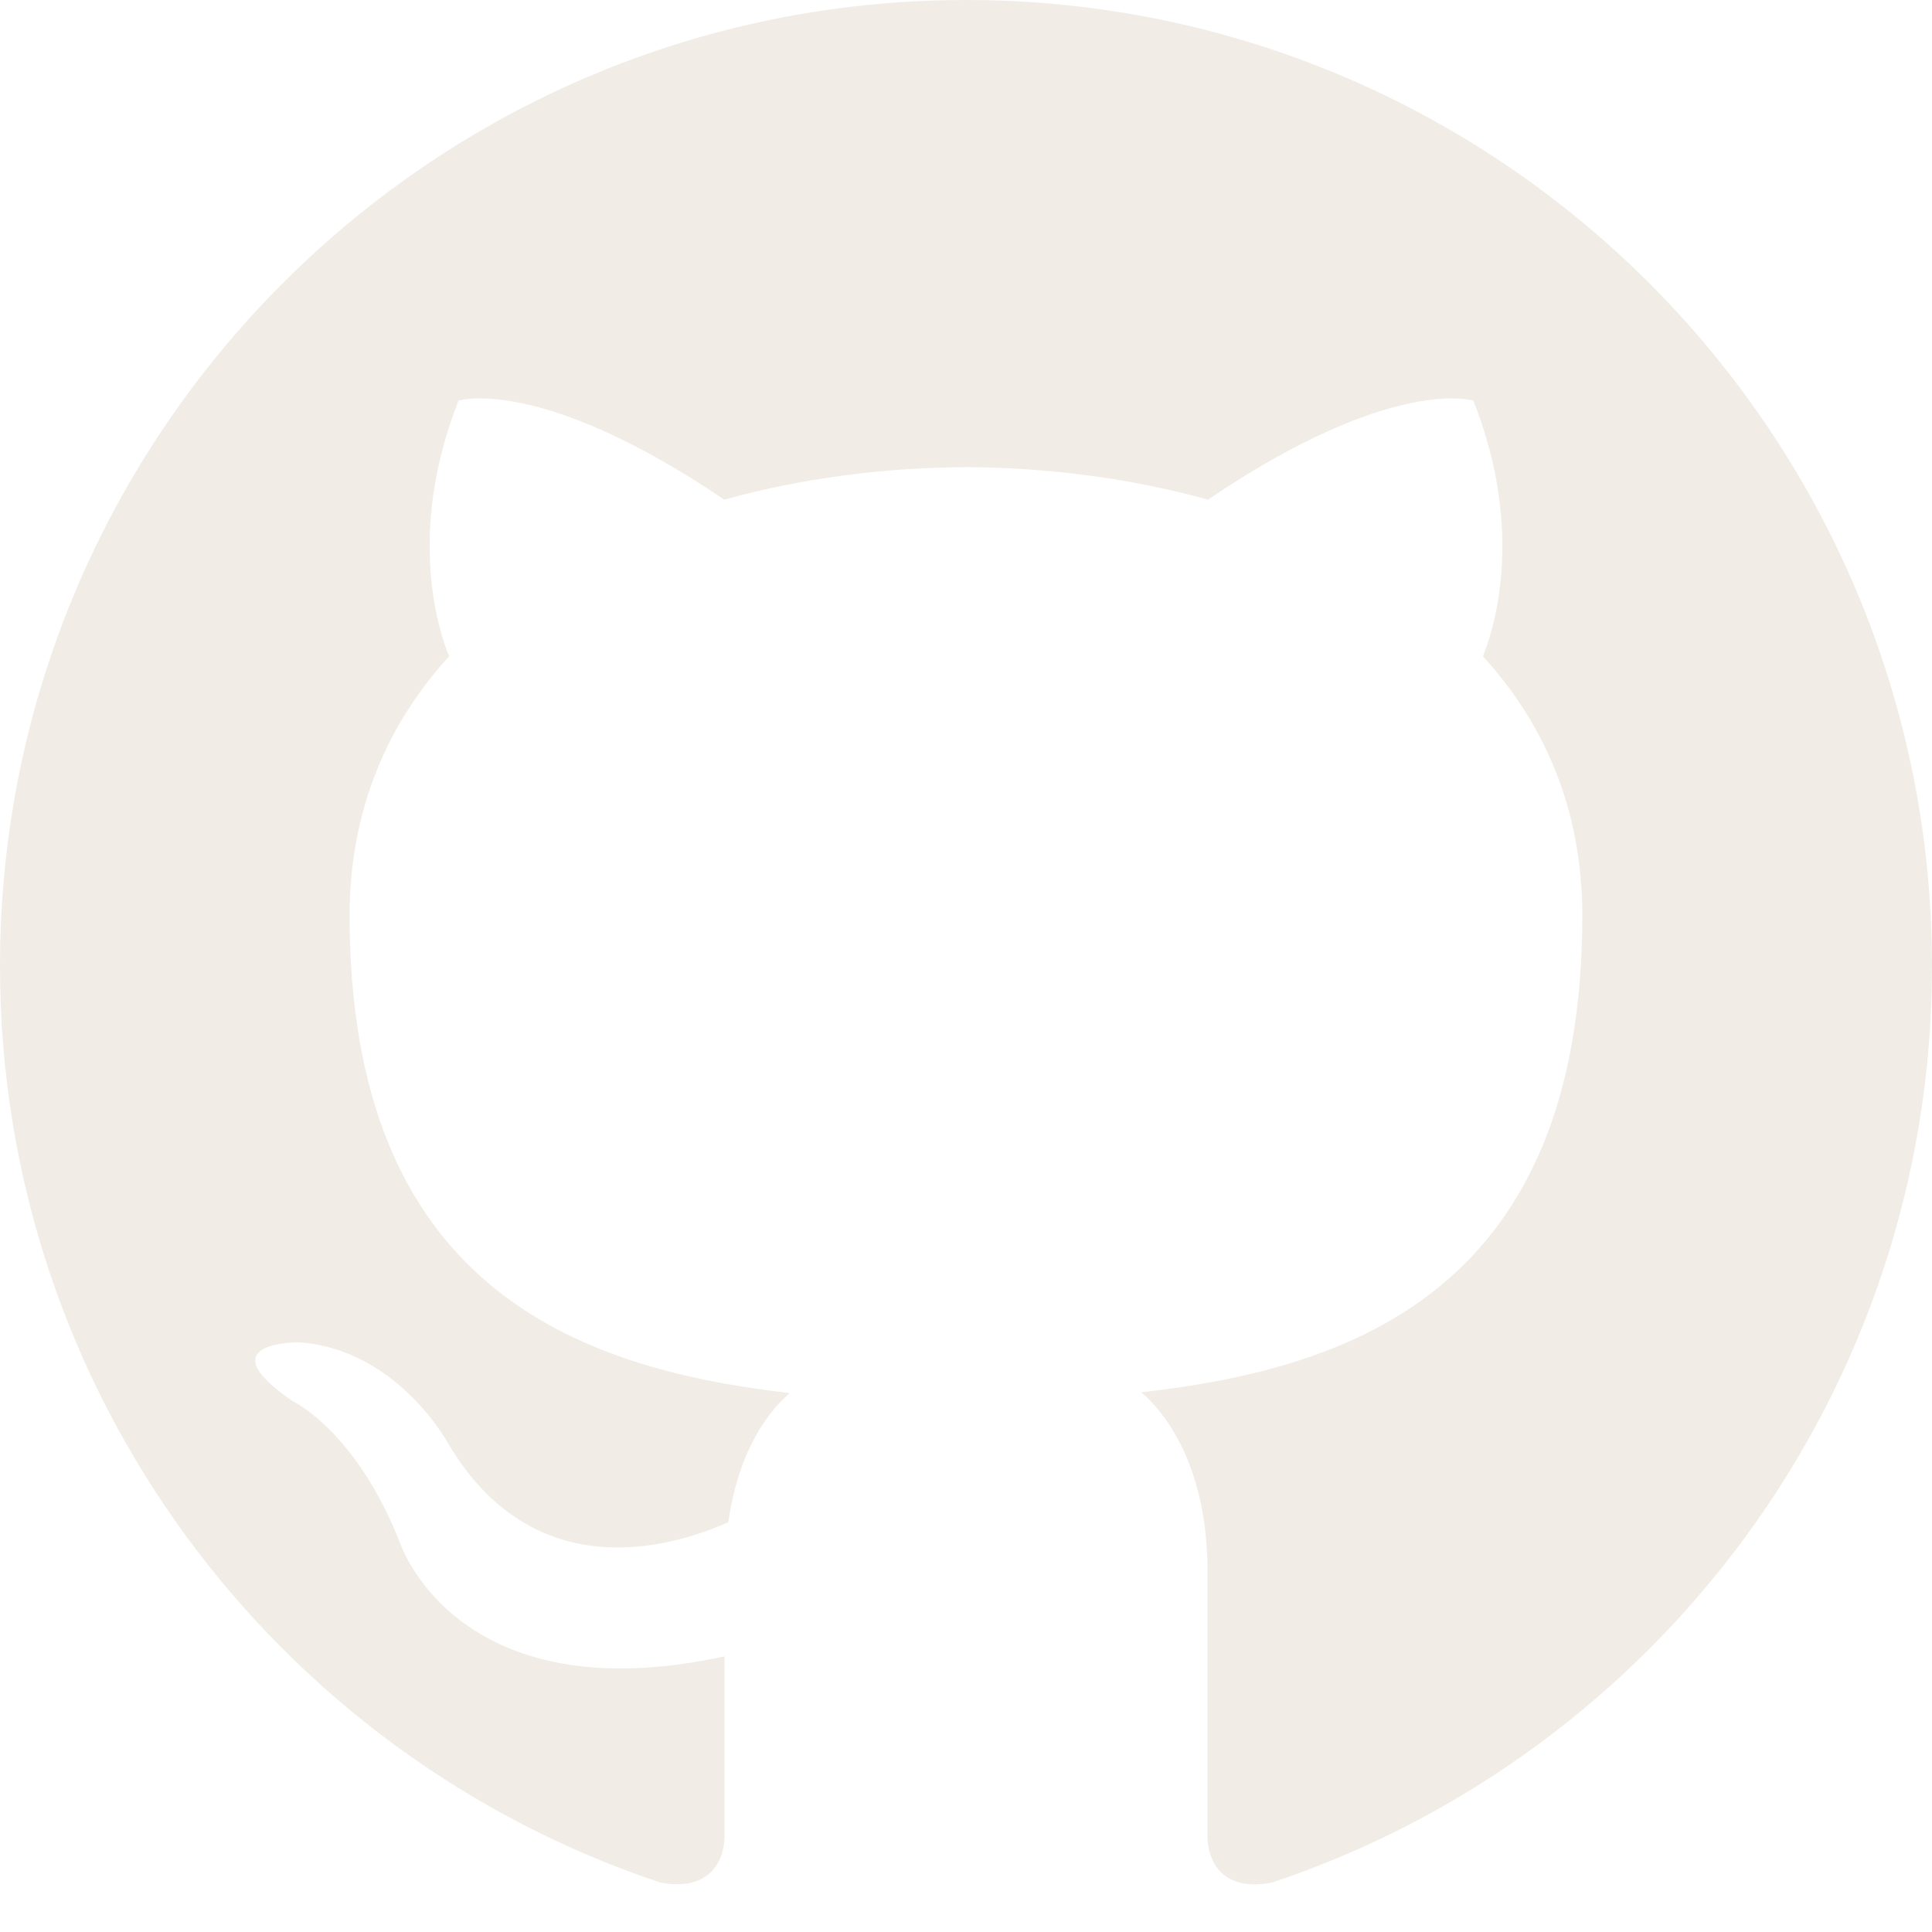
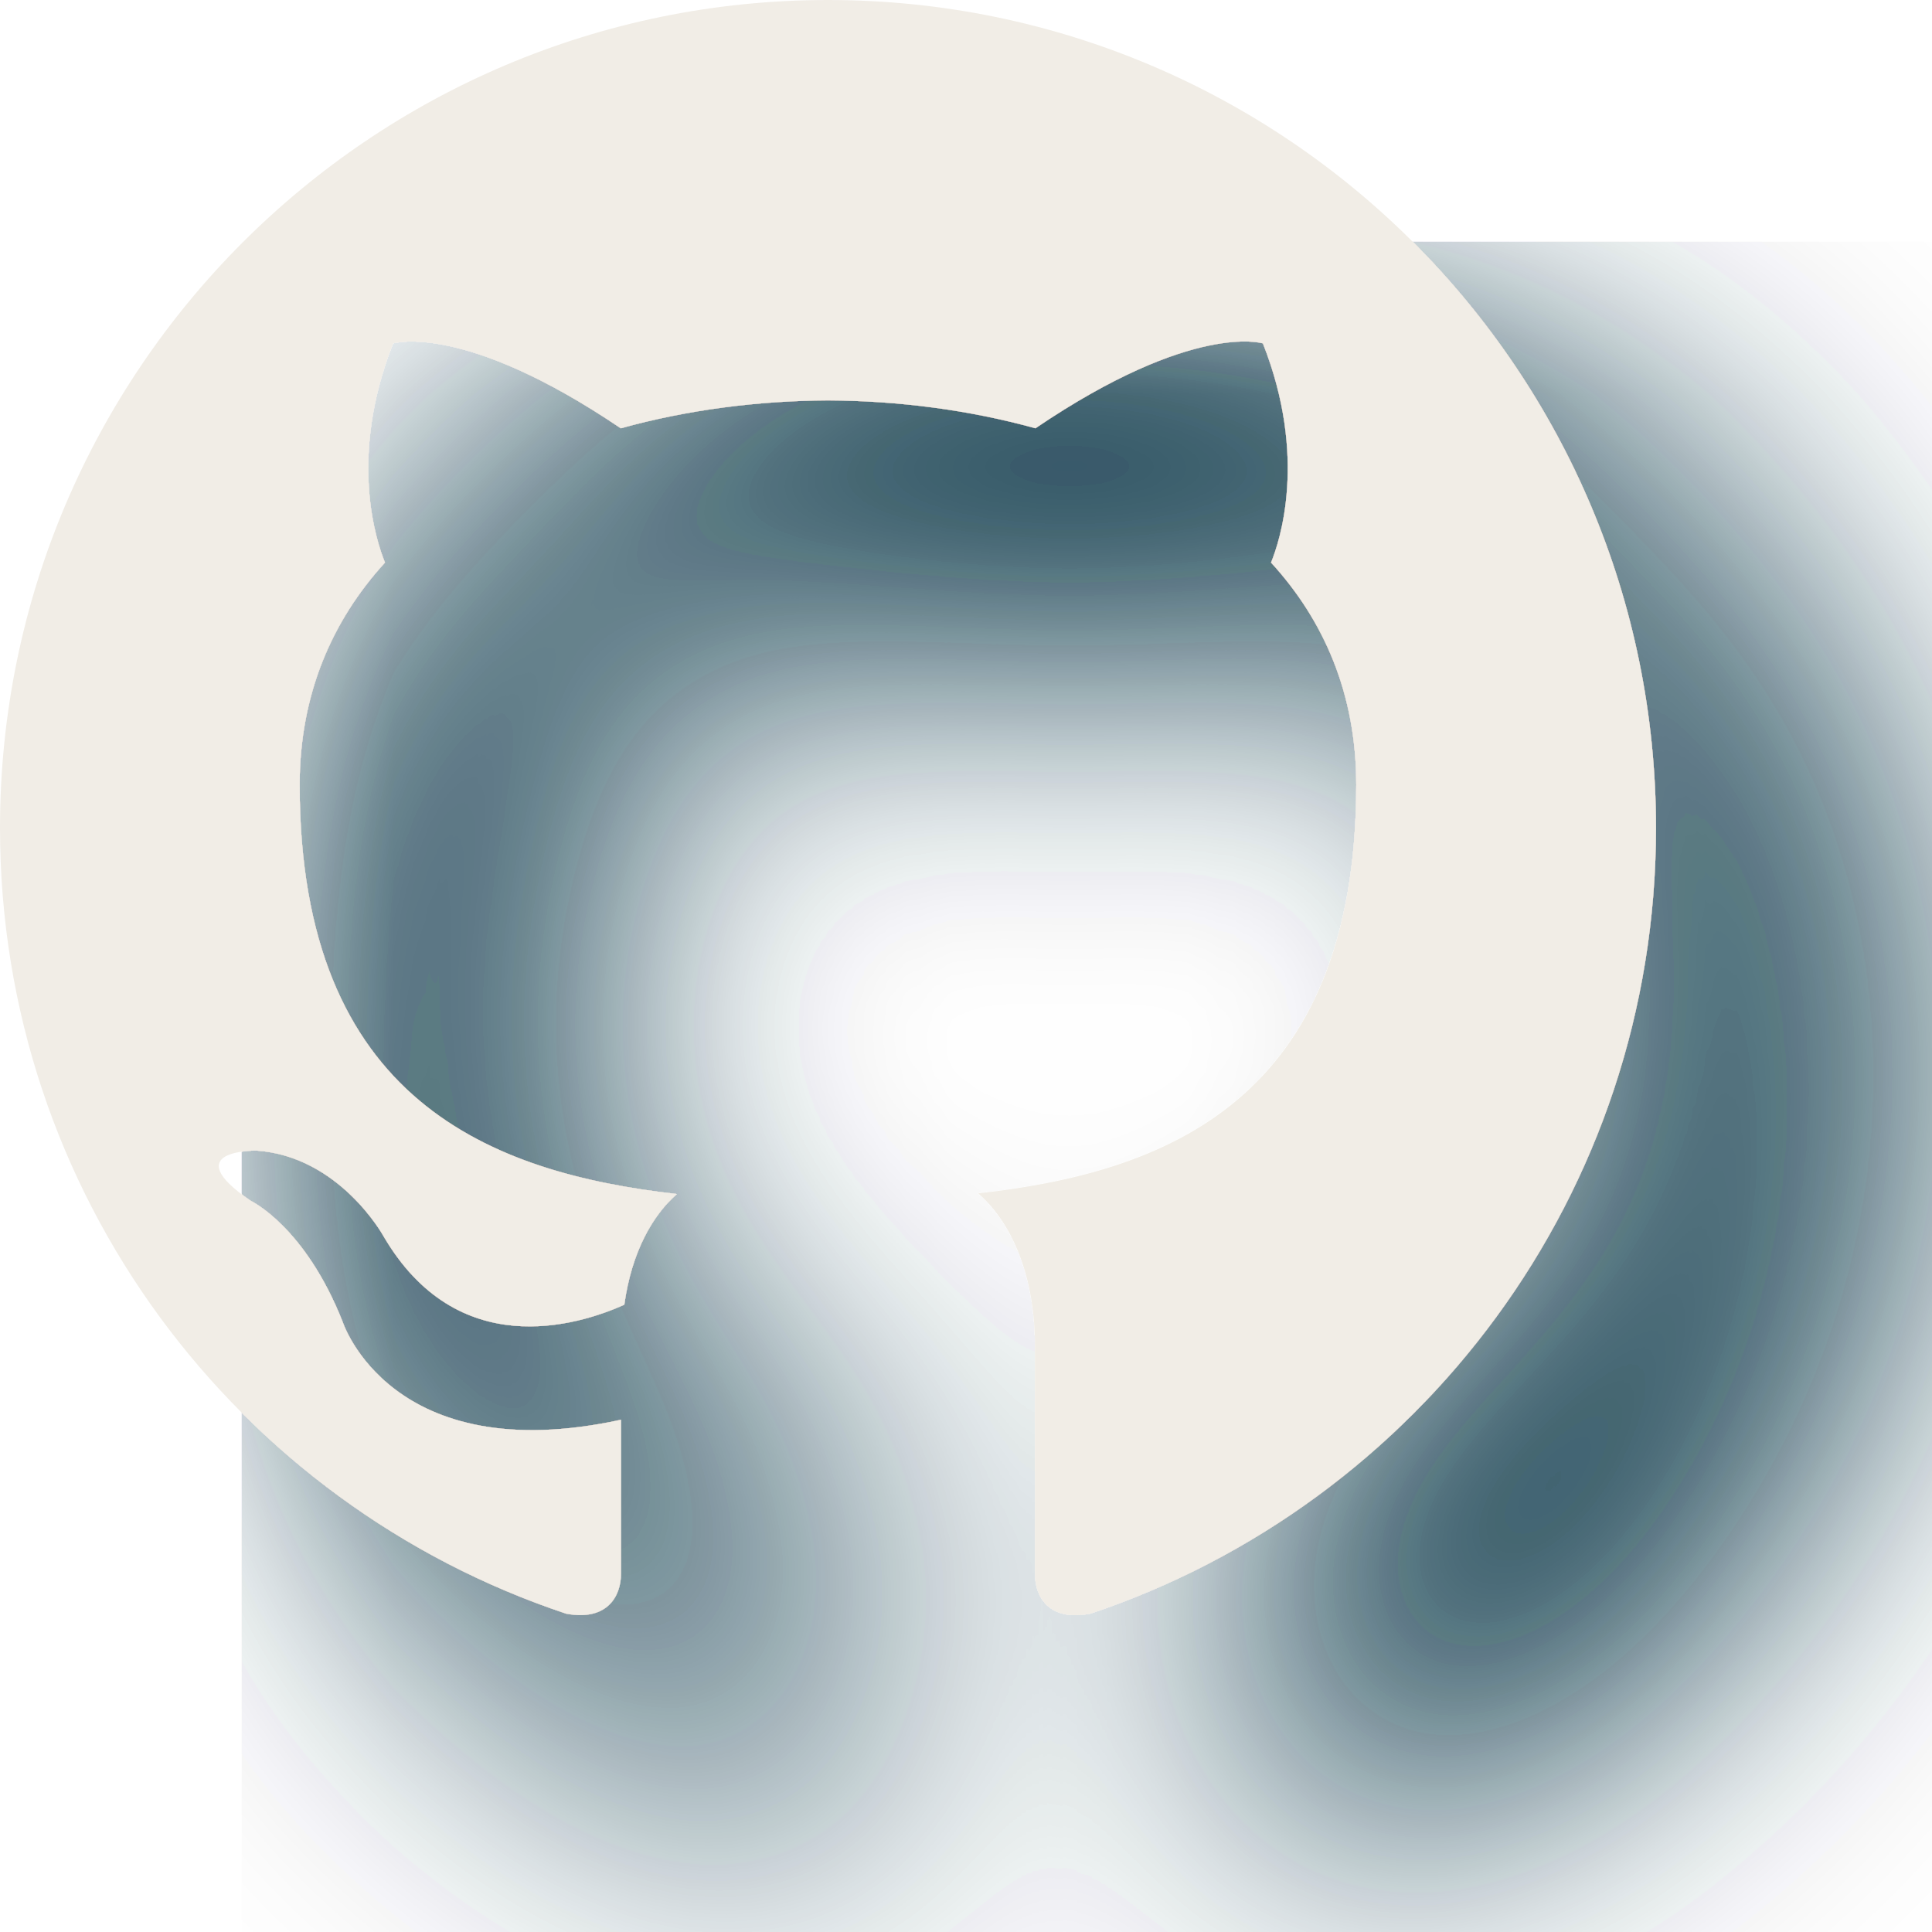
- <svg xmlns="http://www.w3.org/2000/svg" fill="#F1EDE6" width="24" height="24" viewBox="0 0 24 24">
+ <svg xmlns="http://www.w3.org/2000/svg" fill="#F1EDE6" width="24" height="24" viewBox="0 0 28 28" filter="drop-shadow( 3px 3px 2px #012d41)">
  <path d="M12 0c-6.626 0-12 5.373-12 12 0 5.302 3.438 9.8 8.207 11.387.599.111.793-.261.793-.577v-2.234c-3.338.726-4.033-1.416-4.033-1.416-.546-1.387-1.333-1.756-1.333-1.756-1.089-.745.083-.729.083-.729 1.205.084 1.839 1.237 1.839 1.237 1.07 1.834 2.807 1.304 3.492.997.107-.775.418-1.305.762-1.604-2.665-.305-5.467-1.334-5.467-5.931 0-1.311.469-2.381 1.236-3.221-.124-.303-.535-1.524.117-3.176 0 0 1.008-.322 3.301 1.23.957-.266 1.983-.399 3.003-.404 1.02.005 2.047.138 3.006.404 2.291-1.552 3.297-1.23 3.297-1.23.653 1.653.242 2.874.118 3.176.77.84 1.235 1.911 1.235 3.221 0 4.609-2.807 5.624-5.479 5.921.43.372.823 1.102.823 2.222v3.293c0 .319.192.694.801.576 4.765-1.589 8.199-6.086 8.199-11.386 0-6.627-5.373-12-12-12z" />
</svg>
